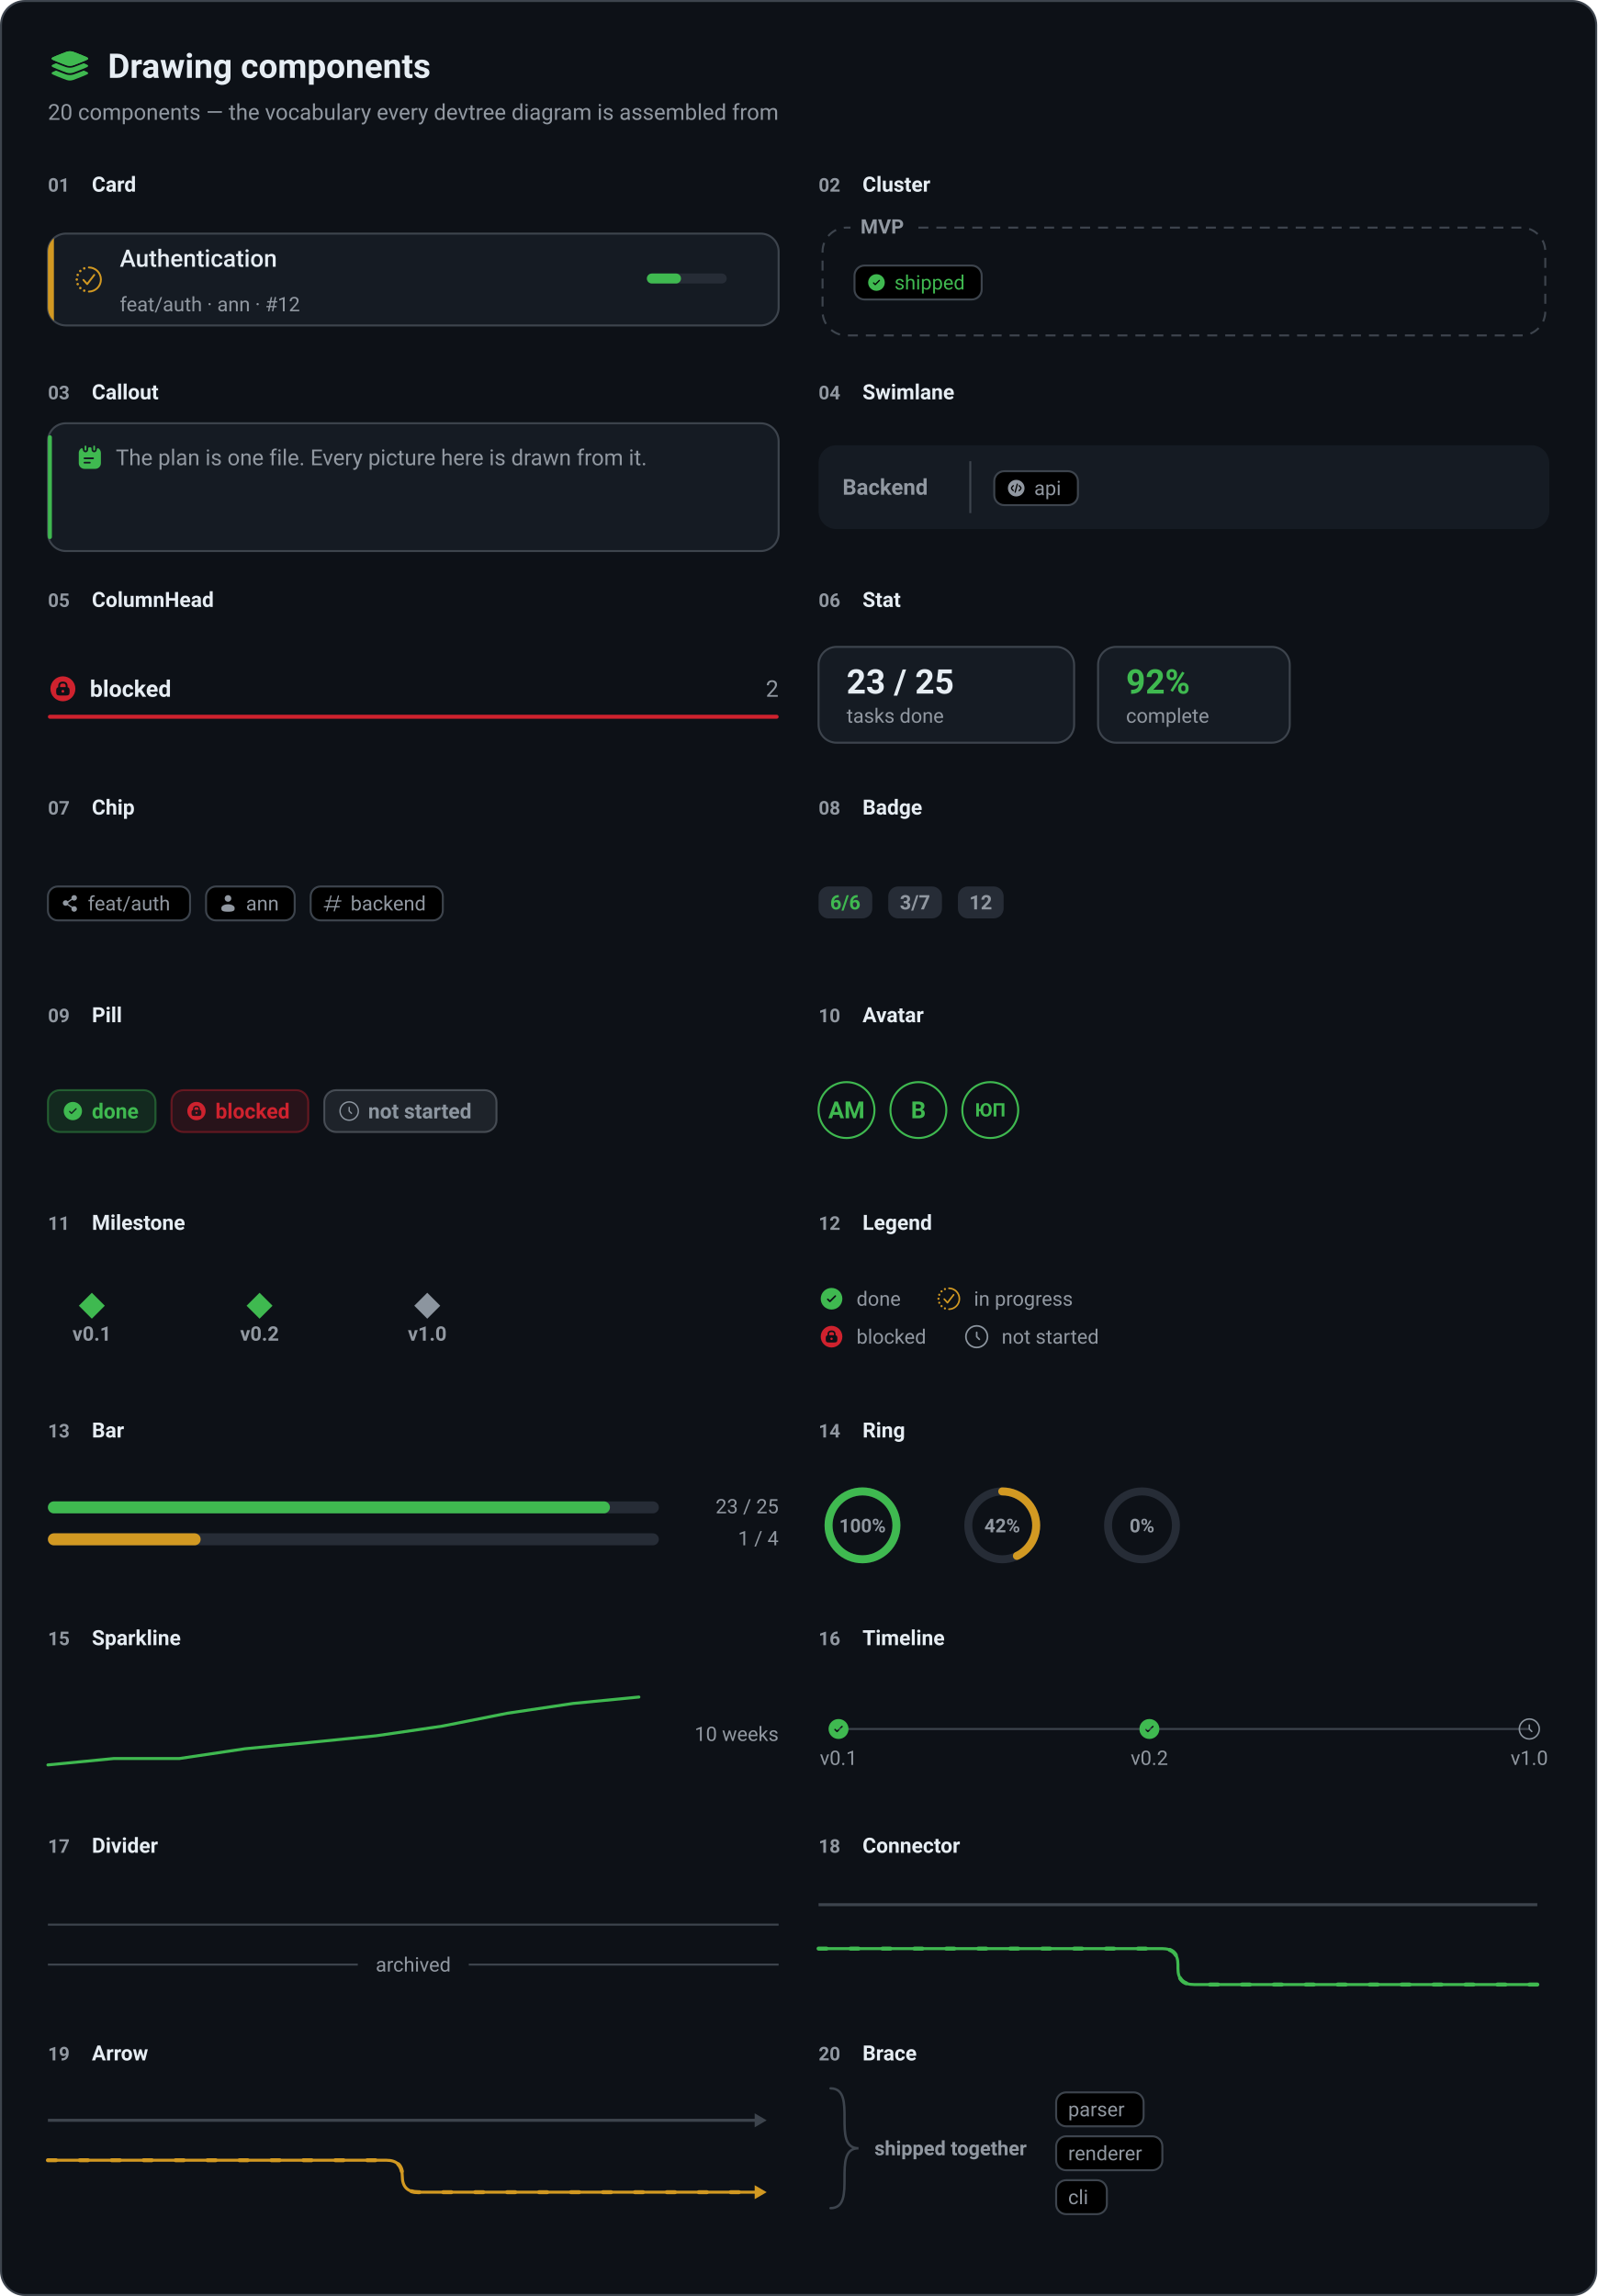
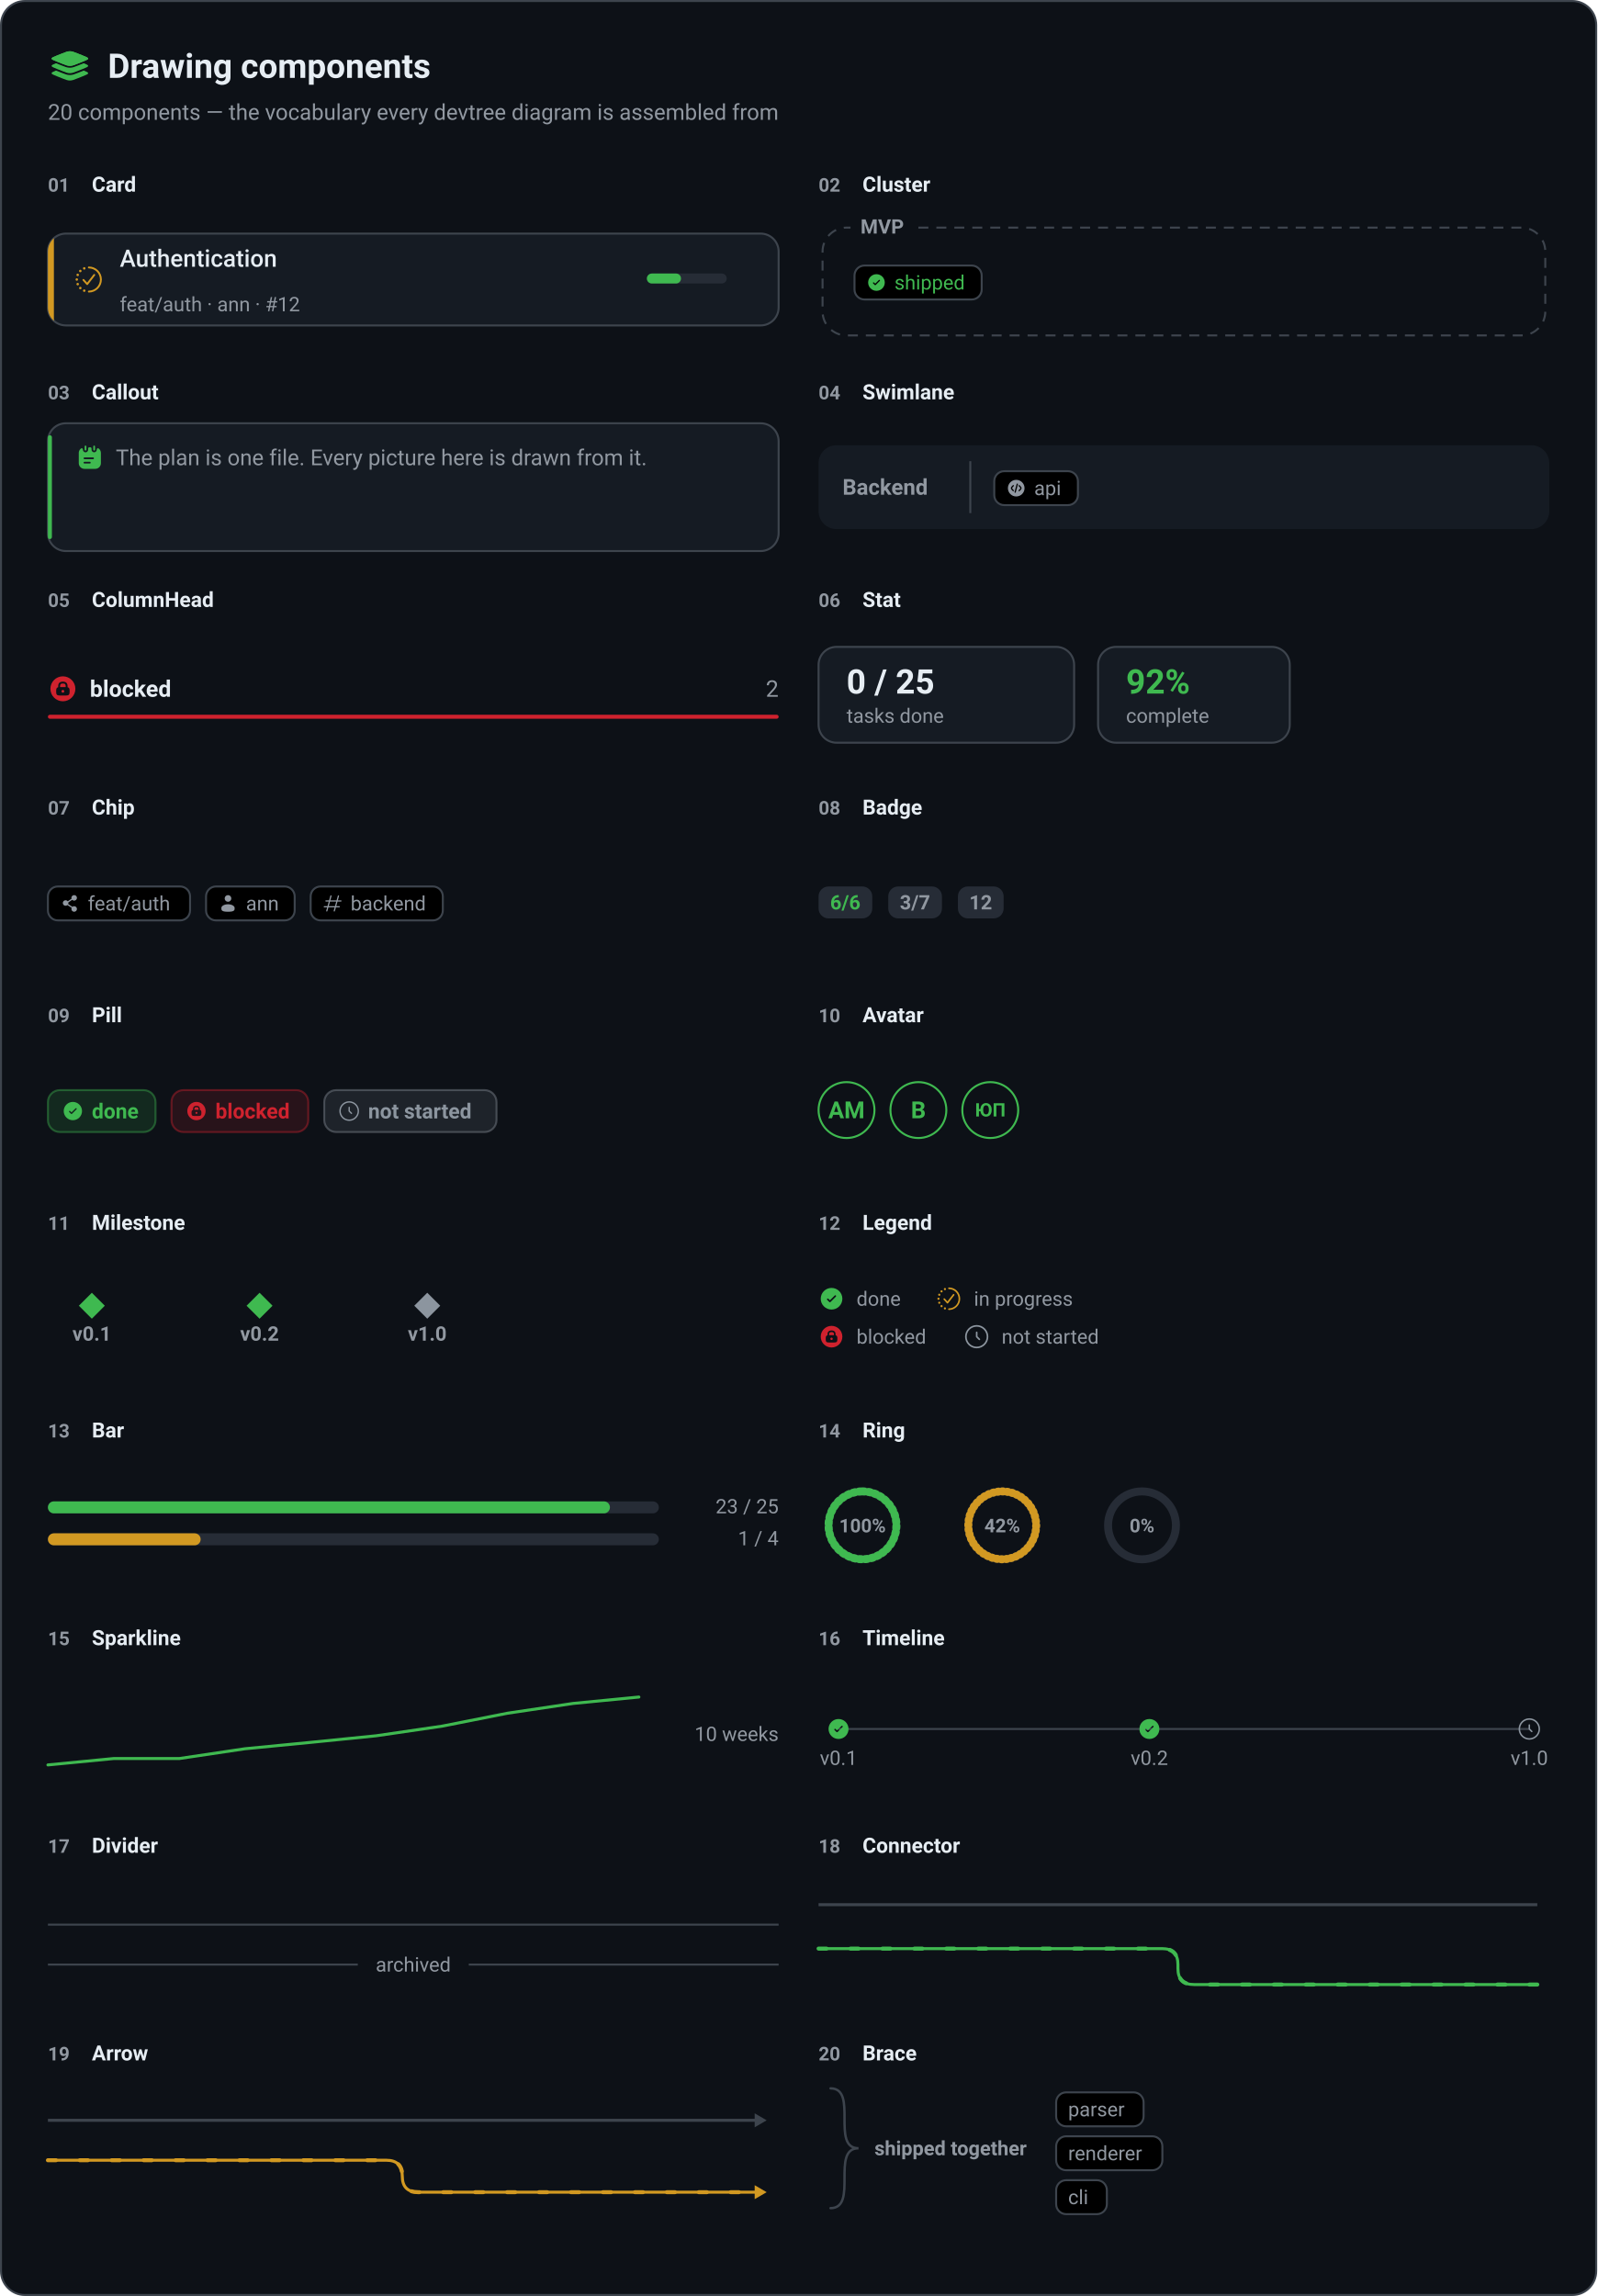
<svg xmlns="http://www.w3.org/2000/svg" width="800" height="1150" viewBox="0 0 800 1150" font-family="system-ui,-apple-system,'Segoe UI',Roboto,'Helvetica Neue',Arial,sans-serif" role="img" aria-label="devtree drawing components">
  <style>
@keyframes dt-flow { to { stroke-dashoffset: -16 } }
@keyframes dt-grow { from { transform: scaleX(0) } to { transform: scaleX(1) } }
@keyframes dt-spin { to { transform: rotate(360deg) } }
@keyframes dt-rise { from { opacity: 0; transform: translateY(7px) } to { opacity: 1; transform: none } }
@keyframes dt-pulse { 0%, 100% { opacity: 1 } 50% { opacity: .45 } }
@keyframes dt-marquee { from { transform: translateX(-50%) } to { transform: none } }
+ @keyframes dt-draw { from { stroke-dashoffset: var(--dt-draw, 1) } to { stroke-dashoffset: 0 } }
+ @keyframes dt-roll { to { transform: translateY(var(--dt-roll-y, 0)) } }
.dt-flow { animation: dt-flow 1.1s linear infinite }
.dt-grow { animation: dt-grow .9s cubic-bezier(.2,.8,.2,1) both; transform-box: fill-box; transform-origin: left center }
.dt-spin { animation: dt-spin 8s linear infinite; transform-box: fill-box; transform-origin: center }
.dt-rise { animation: dt-rise .55s cubic-bezier(.2,.8,.2,1) backwards }
.dt-pulse { animation: dt-pulse 2.4s ease-in-out infinite }
.dt-marquee { animation: dt-marquee 26s linear infinite; transform-box: fill-box }
+ .dt-draw { stroke-dasharray: var(--dt-draw, 1) 2; animation: dt-draw 1.2s cubic-bezier(.2,.8,.2,1) both }
+ .dt-roll { animation: dt-roll var(--dt-roll-t, 1.9s) steps(var(--dt-roll-n, 1)) forwards }
@media (prefers-reduced-motion: reduce), print {
  .dt-flow, .dt-grow, .dt-spin, .dt-rise, .dt-pulse, .dt-marquee { animation: none }
+   .dt-draw { animation: none; stroke-dasharray: var(--dt-draw, 1) 2; stroke-dashoffset: 0 }
+   .dt-roll { animation: none; transform: translateY(var(--dt-roll-y, 0)) }
}
</style>
  <rect x="0.5" y="0.5" width="799.0" height="1149.0" rx="12.0" fill="#0d1117" stroke="#3d444d" />
  <g transform="translate(24.0,22.0) scale(0.9167)" style="color:#3fb950">
    <path d="M4.979 9.685C2.993 8.891 2 8.494 2 8C2 7.506 2.993 7.109 4.979 6.315L7.787 5.192C9.773 4.397 10.766 4 12 4C13.234 4 14.227 4.397 16.213 5.192L19.021 6.315C21.007 7.109 22 7.506 22 8C22 8.494 21.007 8.891 19.021 9.685L16.213 10.809C14.227 11.603 13.234 12 12 12C10.766 12 9.773 11.603 7.787 10.809L4.979 9.685Z" fill="currentColor" />
    <path fill-rule="evenodd" clip-rule="evenodd" d="M2 8C2 8.494 2.993 8.891 4.979 9.685L7.787 10.809C9.773 11.603 10.766 12 12 12C13.234 12 14.227 11.603 16.213 10.809L19.021 9.685C21.007 8.891 22 8.494 22 8C22 7.506 21.007 7.109 19.021 6.315L16.213 5.192C14.227 4.397 13.234 4 12 4C10.766 4 9.773 4.397 7.787 5.192L4.979 6.315C2.993 7.109 2 7.506 2 8Z" fill="currentColor" />
    <path d="M19.021 13.685L16.213 14.809C14.227 15.603 13.234 16 12 16C10.766 16 9.773 15.603 7.787 14.809L4.979 13.685C2.993 12.891 2 12.493 2 12C2 11.555 2.807 11.188 4.42 10.539L7.561 11.795C9.41 12.535 10.572 13 12 13C13.428 13 14.59 12.535 16.439 11.795L19.58 10.539C21.193 11.188 22 11.555 22 12C22 12.493 21.007 12.891 19.021 13.685Z" fill="currentColor" />
    <path d="M19.021 17.685L16.213 18.808C14.227 19.603 13.234 20 12 20C10.766 20 9.773 19.603 7.787 18.808L4.979 17.685C2.993 16.89 2 16.493 2 16C2 15.555 2.807 15.188 4.42 14.539L7.561 15.795C9.41 16.535 10.572 17 12 17C13.428 17 14.59 16.535 16.439 15.795L19.58 14.539C21.193 15.188 22 15.555 22 16C22 16.493 21.007 16.89 19.021 17.685Z" fill="currentColor" />
  </g>
  <text x="54.0" y="39.0" font-size="17.0" fill="#e6edf3" font-weight="600">Drawing components</text>
  <text x="24.0" y="60.0" font-size="11.0" fill="#9198a1">20 components — the vocabulary every devtree diagram is assembled from</text>
  <text x="24.0" y="96.0" font-size="9.5" fill="#9198a1" font-weight="600">01</text>
  <text x="46.0" y="96.0" font-size="10.5" fill="#e6edf3" font-weight="600">Card</text>
  <rect x="24.0" y="117.0" width="366.0" height="46.0" rx="9.0" fill="#151b23" stroke="#3d444d" />
  <defs>
    <clipPath id="dt-clip-24-117">
      <rect x="0" y="0" width="366.0" height="46.0" rx="9.0" />
    </clipPath>
  </defs>
  <g transform="translate(24.0,117.0)" clip-path="url(#dt-clip-24-117)">
    <rect x="0.0" y="0.0" width="3.0" height="46.0" rx="0.0" fill="#d29922" />
  </g>
  <rect x="324.0" y="137.0" width="40.0" height="5.0" rx="2.5" fill="#262c36" />
  <rect x="324.0" y="137.0" width="17.1" height="5.0" rx="2.5" fill="#3fb950" class="dt-grow" />
  <g transform="translate(37.0,132.5) scale(0.625)" style="color:#d29922">
    <g class="dt-spin">
      <path d="M 12 2.333 c 5.339 0 9.667 4.328 9.667 9.667 s -4.328 9.667 -9.667 9.667" fill="none" stroke="currentColor" stroke-linecap="round" stroke-linejoin="round" stroke-width="1.5" />
      <circle cx="5.164" cy="18.836" r="1" fill="currentColor" />
      <circle cx="2.333" cy="12" r="1" fill="currentColor" />
      <circle cx="5.164" cy="5.164" r="1" fill="currentColor" />
      <circle cx="8.301" cy="20.931" r="1" fill="currentColor" />
      <circle cx="3.069" cy="15.699" r="1" fill="currentColor" />
      <circle cx="3.069" cy="8.301" r="1" fill="currentColor" />
      <circle cx="8.301" cy="3.069" r="1" fill="currentColor" />
    </g>
    <polyline points="7.667 12.333 10.667 15.667 16.333 8.333" fill="none" stroke="currentColor" stroke-linecap="round" stroke-linejoin="round" stroke-width="1.5" />
  </g>
  <text x="60.0" y="133.6" font-size="12.0" fill="#e6edf3" font-weight="500">Authentication</text>
  <text x="60.0" y="155.9" font-size="10.0" fill="#9198a1">feat/auth · ann · #12</text>
  <text x="410.0" y="96.0" font-size="9.5" fill="#9198a1" font-weight="600">02</text>
  <text x="432.0" y="96.0" font-size="10.5" fill="#e6edf3" font-weight="600">Cluster</text>
  <rect x="412.0" y="114.0" width="362.0" height="54.0" rx="12.0" fill="none" stroke="#3d444d" stroke-width="1" stroke-dasharray="5 4" />
  <rect x="426.0" y="107.0" width="30.4" height="14.0" rx="3.0" fill="#0d1117" />
  <text x="431.0" y="117.0" font-size="10.0" fill="#9198a1" font-weight="600">MVP</text>
  <rect x="428.0" y="133.0" width="63.7" height="17.0" rx="5.0" fill="" stroke="#3d444d" />
  <g transform="translate(434.0,136.5) scale(0.4167)" style="color:#3fb950">
    <path fill-rule="evenodd" clip-rule="evenodd" d="M22 12C22 17.523 17.523 22 12 22C6.477 22 2 17.523 2 12C2 6.477 6.477 2 12 2C17.523 2 22 6.477 22 12ZM16.03 8.97C16.323 9.263 16.323 9.737 16.03 10.03L11.03 15.03C10.737 15.323 10.263 15.323 9.97 15.03L7.97 13.03C7.677 12.737 7.677 12.263 7.97 11.97C8.263 11.677 8.737 11.677 9.03 11.97L10.5 13.439L12.735 11.204L14.97 8.97C15.263 8.677 15.737 8.677 16.03 8.97Z" fill="currentColor" />
  </g>
  <text x="448.0" y="145.0" font-size="10.0" fill="#3fb950">shipped</text>
  <text x="24.0" y="200.0" font-size="9.5" fill="#9198a1" font-weight="600">03</text>
  <text x="46.0" y="200.0" font-size="10.5" fill="#e6edf3" font-weight="600">Callout</text>
  <rect x="24.0" y="212.0" width="366.0" height="64.0" rx="9.0" fill="#151b23" stroke="#3d444d" />
  <rect x="24.0" y="218.0" width="2.0" height="52.0" rx="1.0" fill="#3fb950" />
  <g transform="translate(38.0,222.0) scale(0.5833)" style="color:#3fb950">
    <path d="M8.289 6.29C7.869 6.29 7.539 5.95 7.539 5.54V2.75C7.539 2.34 7.869 2 8.289 2C8.709 2 9.039 2.34 9.039 2.75V5.53C9.039 5.95 8.709 6.29 8.289 6.29Z" fill="currentColor" />
    <path d="M15.711 6.29C15.291 6.29 14.961 5.95 14.961 5.54V2.75C14.961 2.33 15.301 2 15.711 2C16.131 2 16.461 2.34 16.461 2.75V5.53C16.461 5.95 16.131 6.29 15.711 6.29Z" fill="currentColor" />
    <path d="M19.57 4.5C18.91 4.01 17.96 4.48 17.96 5.31V5.41C17.96 6.58 17.12 7.66 15.95 7.78C14.6 7.92 13.46 6.86 13.46 5.54V4.5C13.46 3.95 13.01 3.5 12.46 3.5H11.54C10.99 3.5 10.54 3.95 10.54 4.5V5.54C10.54 6.33 10.13 7.03 9.51 7.42C9.42 7.48 9.32 7.53 9.22 7.58C9.13 7.63 9.03 7.67 8.92 7.7C8.8 7.74 8.67 7.77 8.53 7.78C8.37 7.8 8.21 7.8 8.05 7.78C7.91 7.77 7.78 7.74 7.66 7.7C7.56 7.67 7.46 7.63 7.36 7.58C7.26 7.53 7.16 7.48 7.07 7.42C6.44 6.98 6.04 6.22 6.04 5.41V5.31C6.04 4.54 5.22 4.08 4.57 4.41C4.56 4.42 4.55 4.42 4.54 4.43C4.5 4.45 4.47 4.47 4.43 4.5C4.4 4.53 4.36 4.55 4.33 4.58C4.05 4.8 3.8 5.05 3.59 5.32C3.48 5.44 3.39 5.57 3.31 5.7C3.3 5.71 3.29 5.72 3.28 5.74C3.19 5.87 3.11 6.02 3.04 6.16C3.02 6.18 3.01 6.19 3.01 6.21C2.95 6.33 2.89 6.45 2.85 6.58C2.82 6.63 2.81 6.67 2.79 6.72C2.73 6.87 2.69 7.02 2.65 7.17C2.61 7.31 2.58 7.46 2.56 7.61C2.54 7.72 2.53 7.83 2.52 7.95C2.51 8.09 2.5 8.23 2.5 8.37V17.13C2.5 19.82 4.68 22 7.37 22H16.63C19.32 22 21.5 19.82 21.5 17.13V8.37C21.5 6.78 20.74 5.39 19.57 4.5ZM12 17.42H7.36C6.95 17.42 6.61 17.08 6.61 16.67C6.61 16.25 6.95 15.91 7.36 15.91H12C12.42 15.91 12.75 16.25 12.75 16.67C12.75 17.08 12.42 17.42 12 17.42ZM14.78 13.71H7.36C6.95 13.71 6.61 13.37 6.61 12.96C6.61 12.54 6.95 12.2 7.36 12.2H14.78C15.2 12.2 15.54 12.54 15.54 12.96C15.54 13.37 15.2 13.71 14.78 13.71Z" fill="currentColor" />
  </g>
  <text x="58.0" y="233.0" font-size="11.0" fill="#9198a1">The plan is one file. Every picture here is drawn from it.</text>
  <text x="410.0" y="200.0" font-size="9.5" fill="#9198a1" font-weight="600">04</text>
  <text x="432.0" y="200.0" font-size="10.5" fill="#e6edf3" font-weight="600">Swimlane</text>
  <rect x="410.0" y="223.0" width="366.0" height="42.0" rx="9.0" fill="#151b23" />
  <path d="M486.0 231.0V257.0" stroke="#3d444d" stroke-width="1" />
  <text x="422.0" y="247.8" font-size="11.0" fill="#9198a1" font-weight="600">Backend</text>
  <rect x="498.0" y="236.0" width="41.9" height="17.0" rx="5.0" fill="" stroke="#3d444d" />
  <g transform="translate(504.0,239.5) scale(0.4167)" style="color:#9198a1">
    <path fill-rule="evenodd" clip-rule="evenodd" d="M22 12C22 17.523 17.523 22 12 22C6.477 22 2 17.523 2 12C2 6.477 6.477 2 12 2C17.523 2 22 6.477 22 12ZM13.488 6.446C13.888 6.553 14.126 6.964 14.018 7.364L11.43 17.024C11.323 17.424 10.912 17.661 10.512 17.554C10.111 17.447 9.874 17.036 9.981 16.636L12.569 6.976C12.677 6.576 13.088 6.339 13.488 6.446ZM14.97 8.47C15.263 8.177 15.737 8.177 16.03 8.47L16.239 8.678C16.874 9.313 17.404 9.843 17.768 10.32C18.152 10.824 18.422 11.356 18.422 12C18.422 12.644 18.152 13.176 17.768 13.68C17.404 14.157 16.874 14.687 16.239 15.322L16.03 15.53C15.737 15.823 15.263 15.823 14.97 15.53C14.677 15.237 14.677 14.763 14.97 14.47L15.141 14.298C15.823 13.616 16.28 13.157 16.575 12.77C16.858 12.4 16.922 12.184 16.922 12C16.922 11.816 16.858 11.6 16.575 11.23C16.28 10.843 15.823 10.384 15.141 9.702L14.97 9.53C14.677 9.237 14.677 8.763 14.97 8.47ZM7.97 8.47C8.263 8.177 8.738 8.177 9.031 8.47C9.323 8.763 9.323 9.237 9.031 9.53L8.859 9.702C8.177 10.384 7.721 10.843 7.425 11.23C7.142 11.6 7.079 11.816 7.079 12C7.079 12.184 7.142 12.4 7.425 12.77C7.721 13.157 8.177 13.616 8.859 14.298L9.031 14.47C9.323 14.763 9.323 15.237 9.031 15.53C8.738 15.823 8.263 15.823 7.97 15.53L7.762 15.322C7.126 14.687 6.596 14.157 6.232 13.68C5.848 13.176 5.579 12.644 5.579 12C5.579 11.356 5.848 10.824 6.232 10.32C6.596 9.843 7.126 9.313 7.762 8.678L7.97 8.47Z" fill="currentColor" />
  </g>
  <text x="518.0" y="248.0" font-size="10.0" fill="#9198a1">api</text>
  <text x="24.0" y="304.0" font-size="9.5" fill="#9198a1" font-weight="600">05</text>
  <text x="46.0" y="304.0" font-size="10.5" fill="#e6edf3" font-weight="600">ColumnHead</text>
  <g transform="translate(24.0,337.5) scale(0.625)" style="color:#cf222e">
    <g class="dt-pulse">
      <path d="M12 7.75C10.11 7.75 9.75 8.54 9.75 10V10.62H14.25V10C14.25 8.54 13.89 7.75 12 7.75Z" fill="currentColor" />
      <path d="M11.998 15.098C12.606 15.098 13.098 14.606 13.098 13.998C13.098 13.391 12.606 12.898 11.998 12.898C11.391 12.898 10.898 13.391 10.898 13.998C10.898 14.606 11.391 15.098 11.998 15.098Z" fill="currentColor" />
      <path d="M12 2C6.48 2 2 6.48 2 12C2 17.52 6.48 22 12 22C17.52 22 22 17.52 22 12C22 6.48 17.52 2 12 2ZM17.38 14.5C17.38 16.7 16.7 17.38 14.5 17.38H9.5C7.3 17.38 6.62 16.7 6.62 14.5V13.5C6.62 11.79 7.03 11 8.25 10.73V10C8.25 9.07 8.25 6.25 12 6.25C15.75 6.25 15.75 9.07 15.75 10V10.73C16.97 11 17.38 11.79 17.38 13.5V14.5Z" fill="currentColor" />
    </g>
  </g>
  <text x="45.0" y="349.0" font-size="11.5" fill="#e6edf3" font-weight="600">blocked</text>
  <text x="390.0" y="349.0" font-size="11.5" fill="#9198a1" text-anchor="end">2</text>
  <rect x="24.0" y="358.0" width="366.0" height="2.0" rx="1.0" fill="#cf222e" />
  <text x="410.0" y="304.0" font-size="9.5" fill="#9198a1" font-weight="600">06</text>
  <text x="432.0" y="304.0" font-size="10.5" fill="#e6edf3" font-weight="600">Stat</text>
  <rect x="410.0" y="324.0" width="128.0" height="48.0" rx="9.0" fill="#151b23" stroke="#3d444d" />
-   <text x="424.0" y="347.4" font-size="17.0" fill="#e6edf3" font-weight="600">23 / 25</text>
+   <defs>
+     <clipPath id="dt-roll-410-324">
+       <rect x="424.0" y="330.9" width="100.0" height="21.2" />
+     </clipPath>
+   </defs>
+   <g clip-path="url(#dt-roll-410-324)">
+     <g class="dt-roll" style="--dt-roll-y:-63.8px;--dt-roll-n:3">
+       <text x="424.0" y="347.4" font-size="17.0" fill="#e6edf3" font-weight="600">0 / 25</text>
+       <text x="424.0" y="368.7" font-size="17.0" fill="#e6edf3" font-weight="600">9 / 25</text>
+       <text x="424.0" y="389.9" font-size="17.0" fill="#e6edf3" font-weight="600">17 / 25</text>
+       <text x="424.0" y="411.2" font-size="17.0" fill="#e6edf3" font-weight="600">23 / 25</text>
+     </g>
+   </g>
  <text x="424.0" y="362.0" font-size="10.0" fill="#9198a1">tasks done</text>
  <rect x="550.0" y="324.0" width="96.0" height="48.0" rx="9.0" fill="#151b23" stroke="#3d444d" />
  <text x="564.0" y="347.4" font-size="17.0" fill="#3fb950" font-weight="600">92%</text>
  <text x="564.0" y="362.0" font-size="10.0" fill="#9198a1">complete</text>
  <text x="24.0" y="408.0" font-size="9.5" fill="#9198a1" font-weight="600">07</text>
  <text x="46.0" y="408.0" font-size="10.5" fill="#e6edf3" font-weight="600">Chip</text>
-   <rect x="24.0" y="444.0" width="71.2" height="17.0" rx="5.0" fill="" stroke="#3d444d" />
-   <g transform="translate(30.0,447.5) scale(0.4167)" style="color:#9198a1">
-     <path fill-rule="evenodd" clip-rule="evenodd" d="M13.803 5.333C13.803 3.492 15.302 2 17.151 2C19.001 2 20.5 3.492 20.5 5.333C20.5 7.174 19.001 8.667 17.151 8.667C16.218 8.667 15.374 8.286 14.767 7.673L10.132 10.829C10.175 11.043 10.197 11.262 10.197 11.487C10.197 11.932 10.109 12.358 9.95 12.746L15.032 16.086C15.609 15.616 16.347 15.333 17.151 15.333C19.001 15.333 20.5 16.826 20.5 18.667C20.5 20.508 19.001 22 17.151 22C15.302 22 13.803 20.508 13.803 18.667C13.803 18.184 13.906 17.726 14.092 17.311L9.05 13.999C8.462 14.51 7.692 14.82 6.848 14.82C4.999 14.82 3.5 13.328 3.5 11.487C3.5 9.646 4.999 8.154 6.848 8.154C7.912 8.154 8.859 8.647 9.471 9.415L13.964 6.356C13.859 6.034 13.803 5.69 13.803 5.333Z" fill="currentColor" />
-   </g>
-   <text x="44.0" y="456.0" font-size="10.0" fill="#9198a1">feat/auth</text>
-   <rect x="103.2" y="444.0" width="44.4" height="17.0" rx="5.0" fill="" stroke="#3d444d" />
-   <g transform="translate(109.2,447.5) scale(0.4167)" style="color:#9198a1">
-     <circle cx="12" cy="6" r="4" fill="currentColor" />
-     <path d="M20 17.5C20 19.985 20 22 12 22C4 22 4 19.985 4 17.5C4 15.015 7.582 13 12 13C16.418 13 20 15.015 20 17.5Z" fill="currentColor" />
-   </g>
-   <text x="123.2" y="456.0" font-size="10.0" fill="#9198a1">ann</text>
-   <rect x="155.6" y="444.0" width="66.2" height="17.0" rx="5.0" fill="" stroke="#3d444d" />
-   <g transform="translate(161.6,447.5) scale(0.4167)" style="color:#9198a1">
-     <path fill-rule="evenodd" clip-rule="evenodd" d="M10.723 3.201C10.834 2.802 10.6 2.388 10.201 2.277C9.802 2.166 9.388 2.4 9.277 2.799L7.763 8.25H4C3.586 8.25 3.25 8.586 3.25 9C3.25 9.414 3.586 9.75 4 9.75H7.347L5.819 15.25H2C1.586 15.25 1.25 15.586 1.25 16C1.25 16.414 1.586 16.75 2 16.75H5.402L4.277 20.799C4.167 21.198 4.4 21.612 4.799 21.723C5.198 21.833 5.612 21.6 5.723 21.201L6.959 16.75H14.402L13.277 20.799C13.166 21.198 13.4 21.612 13.799 21.723C14.198 21.833 14.612 21.6 14.723 21.201L15.959 16.75H20C20.414 16.75 20.75 16.414 20.75 16C20.75 15.586 20.414 15.25 20 15.25H16.376L17.903 9.75H22C22.414 9.75 22.75 9.414 22.75 9C22.75 8.586 22.414 8.25 22 8.25H18.32L19.723 3.201C19.834 2.802 19.6 2.388 19.201 2.277C18.802 2.166 18.388 2.4 18.277 2.799L16.763 8.25H9.32L10.723 3.201ZM14.819 15.25L16.347 9.75H8.903L7.376 15.25H14.819Z" fill="currentColor" />
-   </g>
-   <text x="175.6" y="456.0" font-size="10.0" fill="#9198a1">backend</text>
+   <g class="dt-rise" style="animation-delay:0.07s">
+     <rect x="24.0" y="444.0" width="71.2" height="17.0" rx="5.0" fill="" stroke="#3d444d" />
+     <g transform="translate(30.0,447.5) scale(0.4167)" style="color:#9198a1">
+       <path fill-rule="evenodd" clip-rule="evenodd" d="M13.803 5.333C13.803 3.492 15.302 2 17.151 2C19.001 2 20.5 3.492 20.5 5.333C20.5 7.174 19.001 8.667 17.151 8.667C16.218 8.667 15.374 8.286 14.767 7.673L10.132 10.829C10.175 11.043 10.197 11.262 10.197 11.487C10.197 11.932 10.109 12.358 9.95 12.746L15.032 16.086C15.609 15.616 16.347 15.333 17.151 15.333C19.001 15.333 20.5 16.826 20.5 18.667C20.5 20.508 19.001 22 17.151 22C15.302 22 13.803 20.508 13.803 18.667C13.803 18.184 13.906 17.726 14.092 17.311L9.05 13.999C8.462 14.51 7.692 14.82 6.848 14.82C4.999 14.82 3.5 13.328 3.5 11.487C3.5 9.646 4.999 8.154 6.848 8.154C7.912 8.154 8.859 8.647 9.471 9.415L13.964 6.356C13.859 6.034 13.803 5.69 13.803 5.333Z" fill="currentColor" />
+     </g>
+     <text x="44.0" y="456.0" font-size="10.0" fill="#9198a1">feat/auth</text>
+     <rect x="103.2" y="444.0" width="44.4" height="17.0" rx="5.0" fill="" stroke="#3d444d" />
+     <g transform="translate(109.2,447.5) scale(0.4167)" style="color:#9198a1">
+       <circle cx="12" cy="6" r="4" fill="currentColor" />
+       <path d="M20 17.5C20 19.985 20 22 12 22C4 22 4 19.985 4 17.5C4 15.015 7.582 13 12 13C16.418 13 20 15.015 20 17.5Z" fill="currentColor" />
+     </g>
+     <text x="123.2" y="456.0" font-size="10.0" fill="#9198a1">ann</text>
+     <rect x="155.6" y="444.0" width="66.2" height="17.0" rx="5.0" fill="" stroke="#3d444d" />
+     <g transform="translate(161.6,447.5) scale(0.4167)" style="color:#9198a1">
+       <path fill-rule="evenodd" clip-rule="evenodd" d="M10.723 3.201C10.834 2.802 10.6 2.388 10.201 2.277C9.802 2.166 9.388 2.4 9.277 2.799L7.763 8.25H4C3.586 8.25 3.25 8.586 3.25 9C3.25 9.414 3.586 9.75 4 9.75H7.347L5.819 15.25H2C1.586 15.25 1.25 15.586 1.25 16C1.25 16.414 1.586 16.75 2 16.75H5.402L4.277 20.799C4.167 21.198 4.4 21.612 4.799 21.723C5.198 21.833 5.612 21.6 5.723 21.201L6.959 16.75H14.402L13.277 20.799C13.166 21.198 13.4 21.612 13.799 21.723C14.198 21.833 14.612 21.6 14.723 21.201L15.959 16.75H20C20.414 16.75 20.75 16.414 20.75 16C20.75 15.586 20.414 15.25 20 15.25H16.376L17.903 9.75H22C22.414 9.75 22.75 9.414 22.75 9C22.75 8.586 22.414 8.25 22 8.25H18.32L19.723 3.201C19.834 2.802 19.6 2.388 19.201 2.277C18.802 2.166 18.388 2.4 18.277 2.799L16.763 8.25H9.32L10.723 3.201ZM14.819 15.25L16.347 9.75H8.903L7.376 15.25H14.819Z" fill="currentColor" />
+     </g>
+     <text x="175.6" y="456.0" font-size="10.0" fill="#9198a1">backend</text>
+   </g>
  <text x="410.0" y="408.0" font-size="9.5" fill="#9198a1" font-weight="600">08</text>
  <text x="432.0" y="408.0" font-size="10.5" fill="#e6edf3" font-weight="600">Badge</text>
  <rect x="410.0" y="444.0" width="26.9" height="16.0" rx="5.0" fill="#262c36" />
  <text x="423.4" y="455.5" font-size="10.0" fill="#3fb950" font-weight="600" text-anchor="middle">6/6</text>
  <rect x="444.9" y="444.0" width="26.9" height="16.0" rx="5.0" fill="#262c36" />
  <text x="458.3" y="455.5" font-size="10.0" fill="#9198a1" font-weight="600" text-anchor="middle">3/7</text>
  <rect x="479.8" y="444.0" width="22.9" height="16.0" rx="5.0" fill="#262c36" />
  <text x="491.2" y="455.5" font-size="10.0" fill="#9198a1" font-weight="600" text-anchor="middle">12</text>
  <text x="24.0" y="512.0" font-size="9.5" fill="#9198a1" font-weight="600">09</text>
  <text x="46.0" y="512.0" font-size="10.5" fill="#e6edf3" font-weight="600">Pill</text>
  <rect x="24.0" y="546.0" width="53.9" height="21.0" rx="6.0" fill="#3fb950" fill-opacity="0.14" stroke="#3fb950" stroke-opacity="0.40" />
  <g transform="translate(31.0,551.0) scale(0.4583)" style="color:#3fb950">
    <path fill-rule="evenodd" clip-rule="evenodd" d="M22 12C22 17.523 17.523 22 12 22C6.477 22 2 17.523 2 12C2 6.477 6.477 2 12 2C17.523 2 22 6.477 22 12ZM16.03 8.97C16.323 9.263 16.323 9.737 16.03 10.03L11.03 15.03C10.737 15.323 10.263 15.323 9.97 15.03L7.97 13.03C7.677 12.737 7.677 12.263 7.97 11.97C8.263 11.677 8.737 11.677 9.03 11.97L10.5 13.439L12.735 11.204L14.97 8.97C15.263 8.677 15.737 8.677 16.03 8.97Z" fill="currentColor" />
  </g>
  <text x="46.0" y="560.2" font-size="10.5" fill="#3fb950" font-weight="600">done</text>
  <rect x="85.9" y="546.0" width="68.5" height="21.0" rx="6.0" fill="#cf222e" fill-opacity="0.14" stroke="#cf222e" stroke-opacity="0.40" />
  <g transform="translate(92.9,551.0) scale(0.4583)" style="color:#cf222e">
    <g class="dt-pulse">
      <path d="M12 7.75C10.11 7.75 9.75 8.54 9.75 10V10.62H14.25V10C14.25 8.54 13.89 7.75 12 7.75Z" fill="currentColor" />
      <path d="M11.998 15.098C12.606 15.098 13.098 14.606 13.098 13.998C13.098 13.391 12.606 12.898 11.998 12.898C11.391 12.898 10.898 13.391 10.898 13.998C10.898 14.606 11.391 15.098 11.998 15.098Z" fill="currentColor" />
      <path d="M12 2C6.48 2 2 6.48 2 12C2 17.52 6.48 22 12 22C17.52 22 22 17.52 22 12C22 6.48 17.52 2 12 2ZM17.38 14.5C17.38 16.7 16.7 17.38 14.5 17.38H9.5C7.3 17.38 6.62 16.7 6.62 14.5V13.5C6.62 11.79 7.03 11 8.25 10.73V10C8.25 9.07 8.25 6.25 12 6.25C15.75 6.25 15.75 9.07 15.75 10V10.73C16.97 11 17.38 11.79 17.38 13.5V14.5Z" fill="currentColor" />
    </g>
  </g>
  <text x="107.9" y="560.2" font-size="10.5" fill="#cf222e" font-weight="600">blocked</text>
  <rect x="162.4" y="546.0" width="86.3" height="21.0" rx="6.0" fill="#8c959f" fill-opacity="0.14" stroke="#8c959f" stroke-opacity="0.40" />
  <g transform="translate(169.4,551.0) scale(0.4583)" style="color:#8c959f">
    <path fill-rule="evenodd" clip-rule="evenodd" d="M12 2.75C6.891 2.75 2.75 6.891 2.75 12C2.75 17.109 6.891 21.25 12 21.25C17.109 21.25 21.25 17.109 21.25 12C21.25 6.891 17.109 2.75 12 2.75ZM1.25 12C1.25 6.063 6.063 1.25 12 1.25C17.937 1.25 22.75 6.063 22.75 12C22.75 17.937 17.937 22.75 12 22.75C6.063 22.75 1.25 17.937 1.25 12ZM12 7.25C12.414 7.25 12.75 7.586 12.75 8V11.689L15.03 13.97C15.323 14.263 15.323 14.737 15.03 15.03C14.737 15.323 14.263 15.323 13.97 15.03L11.47 12.53C11.329 12.39 11.25 12.199 11.25 12V8C11.25 7.586 11.586 7.25 12 7.25Z" fill="currentColor" />
  </g>
  <text x="184.4" y="560.2" font-size="10.5" fill="#8c959f" font-weight="600">not started</text>
  <text x="410.0" y="512.0" font-size="9.5" fill="#9198a1" font-weight="600">10</text>
  <text x="432.0" y="512.0" font-size="10.5" fill="#e6edf3" font-weight="600">Avatar</text>
  <circle cx="424.0" cy="556.0" r="14.0" fill="none" stroke="#3fb950" stroke-width="1" />
  <text x="424.0" y="560.1" font-size="11.8" fill="#3fb950" font-weight="600" text-anchor="middle">AM</text>
  <circle cx="460.0" cy="556.0" r="14.0" fill="none" stroke="#3fb950" stroke-width="1" />
  <text x="460.0" y="560.1" font-size="11.8" fill="#3fb950" font-weight="600" text-anchor="middle">B</text>
  <circle cx="496.0" cy="556.0" r="14.0" fill="none" stroke="#3fb950" stroke-width="1" />
  <text x="496.0" y="559.2" font-size="9.3" fill="#3fb950" font-weight="600" text-anchor="middle">ЮП</text>
  <text x="24.0" y="616.0" font-size="9.5" fill="#9198a1" font-weight="600">11</text>
  <text x="46.0" y="616.0" font-size="10.5" fill="#e6edf3" font-weight="600">Milestone</text>
  <path d="M46.0 647.5L52.5 654.0L46.0 660.5L39.5 654.0Z" fill="#3fb950" />
  <text x="46.0" y="671.5" font-size="10.0" fill="#9198a1" font-weight="600" text-anchor="middle">v0.1</text>
  <path d="M130.0 647.5L136.5 654.0L130.0 660.5L123.5 654.0Z" fill="#3fb950" />
  <text x="130.0" y="671.5" font-size="10.0" fill="#9198a1" font-weight="600" text-anchor="middle">v0.2</text>
  <path d="M214.0 647.5L220.5 654.0L214.0 660.5L207.5 654.0Z" fill="#8c959f" />
  <text x="214.0" y="671.5" font-size="10.0" fill="#9198a1" font-weight="600" text-anchor="middle">v1.0</text>
  <text x="410.0" y="616.0" font-size="9.5" fill="#9198a1" font-weight="600">12</text>
  <text x="432.0" y="616.0" font-size="10.5" fill="#e6edf3" font-weight="600">Legend</text>
  <g transform="translate(410.0,644.0) scale(0.5417)" style="color:#3fb950">
    <path fill-rule="evenodd" clip-rule="evenodd" d="M22 12C22 17.523 17.523 22 12 22C6.477 22 2 17.523 2 12C2 6.477 6.477 2 12 2C17.523 2 22 6.477 22 12ZM16.03 8.97C16.323 9.263 16.323 9.737 16.03 10.03L11.03 15.03C10.737 15.323 10.263 15.323 9.97 15.03L7.97 13.03C7.677 12.737 7.677 12.263 7.97 11.97C8.263 11.677 8.737 11.677 9.03 11.97L10.5 13.439L12.735 11.204L14.97 8.97C15.263 8.677 15.737 8.677 16.03 8.97Z" fill="currentColor" />
  </g>
  <text x="429.0" y="654.0" font-size="10.0" fill="#9198a1">done</text>
  <g transform="translate(468.8,644.0) scale(0.5417)" style="color:#d29922">
    <g class="dt-spin">
      <path d="M 12 2.333 c 5.339 0 9.667 4.328 9.667 9.667 s -4.328 9.667 -9.667 9.667" fill="none" stroke="currentColor" stroke-linecap="round" stroke-linejoin="round" stroke-width="1.5" />
      <circle cx="5.164" cy="18.836" r="1" fill="currentColor" />
      <circle cx="2.333" cy="12" r="1" fill="currentColor" />
      <circle cx="5.164" cy="5.164" r="1" fill="currentColor" />
      <circle cx="8.301" cy="20.931" r="1" fill="currentColor" />
      <circle cx="3.069" cy="15.699" r="1" fill="currentColor" />
      <circle cx="3.069" cy="8.301" r="1" fill="currentColor" />
      <circle cx="8.301" cy="3.069" r="1" fill="currentColor" />
    </g>
    <polyline points="7.667 12.333 10.667 15.667 16.333 8.333" fill="none" stroke="currentColor" stroke-linecap="round" stroke-linejoin="round" stroke-width="1.5" />
  </g>
  <text x="487.8" y="654.0" font-size="10.0" fill="#9198a1">in progress</text>
  <g transform="translate(410.0,663.0) scale(0.5417)" style="color:#cf222e">
    <g class="dt-pulse">
      <path d="M12 7.75C10.11 7.75 9.75 8.54 9.75 10V10.62H14.25V10C14.25 8.54 13.89 7.75 12 7.75Z" fill="currentColor" />
      <path d="M11.998 15.098C12.606 15.098 13.098 14.606 13.098 13.998C13.098 13.391 12.606 12.898 11.998 12.898C11.391 12.898 10.898 13.391 10.898 13.998C10.898 14.606 11.391 15.098 11.998 15.098Z" fill="currentColor" />
      <path d="M12 2C6.48 2 2 6.48 2 12C2 17.52 6.48 22 12 22C17.52 22 22 17.52 22 12C22 6.48 17.52 2 12 2ZM17.38 14.5C17.38 16.7 16.7 17.38 14.5 17.38H9.5C7.3 17.38 6.62 16.7 6.62 14.5V13.5C6.62 11.79 7.03 11 8.25 10.73V10C8.25 9.07 8.25 6.25 12 6.25C15.75 6.25 15.75 9.07 15.75 10V10.73C16.97 11 17.38 11.79 17.38 13.5V14.5Z" fill="currentColor" />
    </g>
  </g>
  <text x="429.0" y="673.0" font-size="10.0" fill="#9198a1">blocked</text>
  <g transform="translate(482.7,663.0) scale(0.5417)" style="color:#8c959f">
    <path fill-rule="evenodd" clip-rule="evenodd" d="M12 2.75C6.891 2.75 2.75 6.891 2.75 12C2.75 17.109 6.891 21.25 12 21.25C17.109 21.25 21.25 17.109 21.25 12C21.25 6.891 17.109 2.75 12 2.75ZM1.25 12C1.25 6.063 6.063 1.25 12 1.25C17.937 1.25 22.75 6.063 22.75 12C22.75 17.937 17.937 22.75 12 22.75C6.063 22.75 1.25 17.937 1.25 12ZM12 7.25C12.414 7.25 12.75 7.586 12.75 8V11.689L15.03 13.97C15.323 14.263 15.323 14.737 15.03 15.03C14.737 15.323 14.263 15.323 13.97 15.03L11.47 12.53C11.329 12.39 11.25 12.199 11.25 12V8C11.25 7.586 11.586 7.25 12 7.25Z" fill="currentColor" />
  </g>
  <text x="501.7" y="673.0" font-size="10.0" fill="#9198a1">not started</text>
  <text x="24.0" y="720.0" font-size="9.5" fill="#9198a1" font-weight="600">13</text>
  <text x="46.0" y="720.0" font-size="10.5" fill="#e6edf3" font-weight="600">Bar</text>
  <rect x="24.0" y="752.0" width="306.0" height="6.0" rx="3.0" fill="#262c36" />
  <rect x="24.0" y="752.0" width="281.5" height="6.0" rx="3.0" fill="#3fb950" class="dt-grow" />
  <rect x="24.0" y="768.0" width="306.0" height="6.0" rx="3.0" fill="#262c36" />
  <rect x="24.0" y="768.0" width="76.5" height="6.0" rx="3.0" fill="#d29922" class="dt-grow" />
  <text x="390.0" y="758.0" font-size="10.0" fill="#9198a1" text-anchor="end">23 / 25</text>
  <text x="390.0" y="774.0" font-size="10.0" fill="#9198a1" text-anchor="end">1 / 4</text>
  <text x="410.0" y="720.0" font-size="9.5" fill="#9198a1" font-weight="600">14</text>
  <text x="432.0" y="720.0" font-size="10.5" fill="#e6edf3" font-weight="600">Ring</text>
  <circle cx="432.0" cy="764.0" r="17.0" fill="none" stroke="#262c36" stroke-width="4.0" />
-   <circle cx="432.0" cy="764.0" r="17.0" fill="none" stroke="#3fb950" stroke-width="4.0" stroke-linecap="round" stroke-dasharray="106.81 -0.00" transform="rotate(-90 432.0 764.0)" />
+   <circle cx="432.0" cy="764.0" r="17.0" fill="none" stroke="#3fb950" stroke-width="4.0" stroke-linecap="round" pathLength="1" stroke-dasharray="1 2" transform="rotate(-90 432.0 764.0)" class="dt-draw" style="--dt-draw:1" />
  <text x="432.0" y="767.5" font-size="9.5" fill="#9198a1" font-weight="600" text-anchor="middle">100%</text>
  <circle cx="502.0" cy="764.0" r="17.0" fill="none" stroke="#262c36" stroke-width="4.0" />
-   <circle cx="502.0" cy="764.0" r="17.0" fill="none" stroke="#d29922" stroke-width="4.0" stroke-linecap="round" stroke-dasharray="45.78 61.04" transform="rotate(-90 502.0 764.0)" />
+   <circle cx="502.0" cy="764.0" r="17.0" fill="none" stroke="#d29922" stroke-width="4.0" stroke-linecap="round" pathLength="1" stroke-dasharray="0.429 2" transform="rotate(-90 502.0 764.0)" class="dt-draw" style="--dt-draw:0.429" />
  <text x="502.0" y="767.5" font-size="9.5" fill="#9198a1" font-weight="600" text-anchor="middle">42%</text>
  <circle cx="572.0" cy="764.0" r="17.0" fill="none" stroke="#262c36" stroke-width="4.0" />
  <text x="572.0" y="767.5" font-size="9.5" fill="#9198a1" font-weight="600" text-anchor="middle">0%</text>
  <text x="24.0" y="824.0" font-size="9.5" fill="#9198a1" font-weight="600">15</text>
  <text x="46.0" y="824.0" font-size="10.5" fill="#e6edf3" font-weight="600">Sparkline</text>
-   <path d="M24.0 884.0L56.9 880.8L89.8 880.8L122.7 875.9L155.6 872.7L188.4 869.4L221.3 864.6L254.2 858.1L287.1 853.2L320.0 850.0" fill="none" stroke="#3fb950" stroke-width="1.5" stroke-linecap="round" stroke-linejoin="round" />
+   <path d="M24.0 884.0L56.9 880.8L89.8 880.8L122.7 875.9L155.6 872.7L188.4 869.4L221.3 864.6L254.2 858.1L287.1 853.2L320.0 850.0" fill="none" stroke="#3fb950" stroke-width="1.5" stroke-linecap="round" stroke-linejoin="round" pathLength="1" class="dt-draw" />
  <text x="390.0" y="872.0" font-size="10.0" fill="#9198a1" text-anchor="end">10 weeks</text>
  <text x="410.0" y="824.0" font-size="9.5" fill="#9198a1" font-weight="600">16</text>
  <text x="432.0" y="824.0" font-size="10.5" fill="#e6edf3" font-weight="600">Timeline</text>
  <path d="M420.0 866.0H766.0" stroke="#3d444d" stroke-width="1" />
  <g transform="translate(414.0,860.0) scale(0.5)" style="color:#3fb950">
    <path fill-rule="evenodd" clip-rule="evenodd" d="M22 12C22 17.523 17.523 22 12 22C6.477 22 2 17.523 2 12C2 6.477 6.477 2 12 2C17.523 2 22 6.477 22 12ZM16.03 8.97C16.323 9.263 16.323 9.737 16.03 10.03L11.03 15.03C10.737 15.323 10.263 15.323 9.97 15.03L7.97 13.03C7.677 12.737 7.677 12.263 7.97 11.97C8.263 11.677 8.737 11.677 9.03 11.97L10.5 13.439L12.735 11.204L14.97 8.97C15.263 8.677 15.737 8.677 16.03 8.97Z" fill="currentColor" />
  </g>
  <text x="420.0" y="884.0" font-size="10.0" fill="#9198a1" text-anchor="middle">v0.1</text>
  <g transform="translate(569.7,860.0) scale(0.5)" style="color:#3fb950">
    <path fill-rule="evenodd" clip-rule="evenodd" d="M22 12C22 17.523 17.523 22 12 22C6.477 22 2 17.523 2 12C2 6.477 6.477 2 12 2C17.523 2 22 6.477 22 12ZM16.03 8.97C16.323 9.263 16.323 9.737 16.03 10.03L11.03 15.03C10.737 15.323 10.263 15.323 9.97 15.03L7.97 13.03C7.677 12.737 7.677 12.263 7.97 11.97C8.263 11.677 8.737 11.677 9.03 11.97L10.5 13.439L12.735 11.204L14.97 8.97C15.263 8.677 15.737 8.677 16.03 8.97Z" fill="currentColor" />
  </g>
  <text x="575.7" y="884.0" font-size="10.0" fill="#9198a1" text-anchor="middle">v0.2</text>
  <g transform="translate(760.0,860.0) scale(0.5)" style="color:#8c959f">
    <path fill-rule="evenodd" clip-rule="evenodd" d="M12 2.75C6.891 2.75 2.75 6.891 2.75 12C2.75 17.109 6.891 21.25 12 21.25C17.109 21.25 21.25 17.109 21.25 12C21.25 6.891 17.109 2.75 12 2.75ZM1.25 12C1.25 6.063 6.063 1.25 12 1.25C17.937 1.25 22.75 6.063 22.75 12C22.75 17.937 17.937 22.75 12 22.75C6.063 22.75 1.25 17.937 1.25 12ZM12 7.25C12.414 7.25 12.75 7.586 12.75 8V11.689L15.03 13.97C15.323 14.263 15.323 14.737 15.03 15.03C14.737 15.323 14.263 15.323 13.97 15.03L11.47 12.53C11.329 12.39 11.25 12.199 11.25 12V8C11.25 7.586 11.586 7.25 12 7.25Z" fill="currentColor" />
  </g>
  <text x="766.0" y="884.0" font-size="10.0" fill="#9198a1" text-anchor="middle">v1.0</text>
  <text x="24.0" y="928.0" font-size="9.5" fill="#9198a1" font-weight="600">17</text>
  <text x="46.0" y="928.0" font-size="10.5" fill="#e6edf3" font-weight="600">Divider</text>
  <path d="M24.0 964.0H390.0" stroke="#3d444d" stroke-width="1" />
  <path d="M24.0 984.0H179.2M234.8 984.0H390.0" stroke="#3d444d" stroke-width="1" />
  <text x="207.0" y="987.5" font-size="10.0" fill="#9198a1" text-anchor="middle">archived</text>
  <text x="410.0" y="928.0" font-size="9.5" fill="#9198a1" font-weight="600">18</text>
  <text x="432.0" y="928.0" font-size="10.5" fill="#e6edf3" font-weight="600">Connector</text>
-   <path d="M410.0 954.0H770.0" fill="none" stroke="#3d444d" stroke-width="1.5" />
+   <path d="M410.0 954.0H770.0" fill="none" stroke="#3d444d" stroke-width="1.5" pathLength="1" class="dt-draw" />
  <path d="M410.0 976.0H582.0Q590.0 976.0 590.0 984.0V986.0Q590.0 994.0 598.0 994.0H770.0" fill="none" stroke="#3fb950" stroke-width="1.5" />
  <path d="M410.0 976.0H582.0Q590.0 976.0 590.0 984.0V986.0Q590.0 994.0 598.0 994.0H770.0" fill="none" stroke="#3fb950" stroke-width="2" stroke-linecap="round" stroke-dasharray="4 12" class="dt-flow" />
  <text x="24.0" y="1032.0" font-size="9.5" fill="#9198a1" font-weight="600">19</text>
  <text x="46.0" y="1032.0" font-size="10.5" fill="#e6edf3" font-weight="600">Arrow</text>
-   <path d="M24.0 1062.0H379.0" fill="none" stroke="#3d444d" stroke-width="1.5" />
+   <path d="M24.0 1062.0H379.0" fill="none" stroke="#3d444d" stroke-width="1.5" pathLength="1" class="dt-draw" />
  <path d="M384.0 1062.0L378.0 1058.5L378.0 1065.5Z" fill="#3d444d" />
  <path d="M24.0 1082.0H193.5Q201.5 1082.0 201.5 1090.0V1090.0Q201.5 1098.0 209.5 1098.0H379.0" fill="none" stroke="#d29922" stroke-width="1.5" />
  <path d="M24.0 1082.0H193.5Q201.5 1082.0 201.5 1090.0V1090.0Q201.5 1098.0 209.5 1098.0H379.0" fill="none" stroke="#d29922" stroke-width="2" stroke-linecap="round" stroke-dasharray="4 12" class="dt-flow" />
  <path d="M384.0 1098.0L378.0 1094.5L378.0 1101.5Z" fill="#d29922" />
  <text x="410.0" y="1032.0" font-size="9.5" fill="#9198a1" font-weight="600">20</text>
  <text x="432.0" y="1032.0" font-size="10.5" fill="#e6edf3" font-weight="600">Brace</text>
  <path d="M416.0 1046.0C430.0 1046.0 416.0 1076.0 430.0 1076.0C416.0 1076.0 430.0 1106.0 416.0 1106.0" fill="none" stroke="#3d444d" stroke-width="1.2" stroke-linecap="round" />
  <text x="438.0" y="1079.5" font-size="10.0" fill="#9198a1" font-weight="600">shipped together</text>
  <rect x="529.0" y="1048.0" width="43.8" height="17.0" rx="5.0" fill="" stroke="#3d444d" />
  <text x="535.0" y="1060.0" font-size="10.0" fill="#9198a1">parser</text>
  <rect x="529.0" y="1070.0" width="53.2" height="17.0" rx="5.0" fill="" stroke="#3d444d" />
  <text x="535.0" y="1082.0" font-size="10.0" fill="#9198a1">renderer</text>
  <rect x="529.0" y="1092.0" width="25.4" height="17.0" rx="5.0" fill="" stroke="#3d444d" />
  <text x="535.0" y="1104.0" font-size="10.0" fill="#9198a1">cli</text>
</svg>
